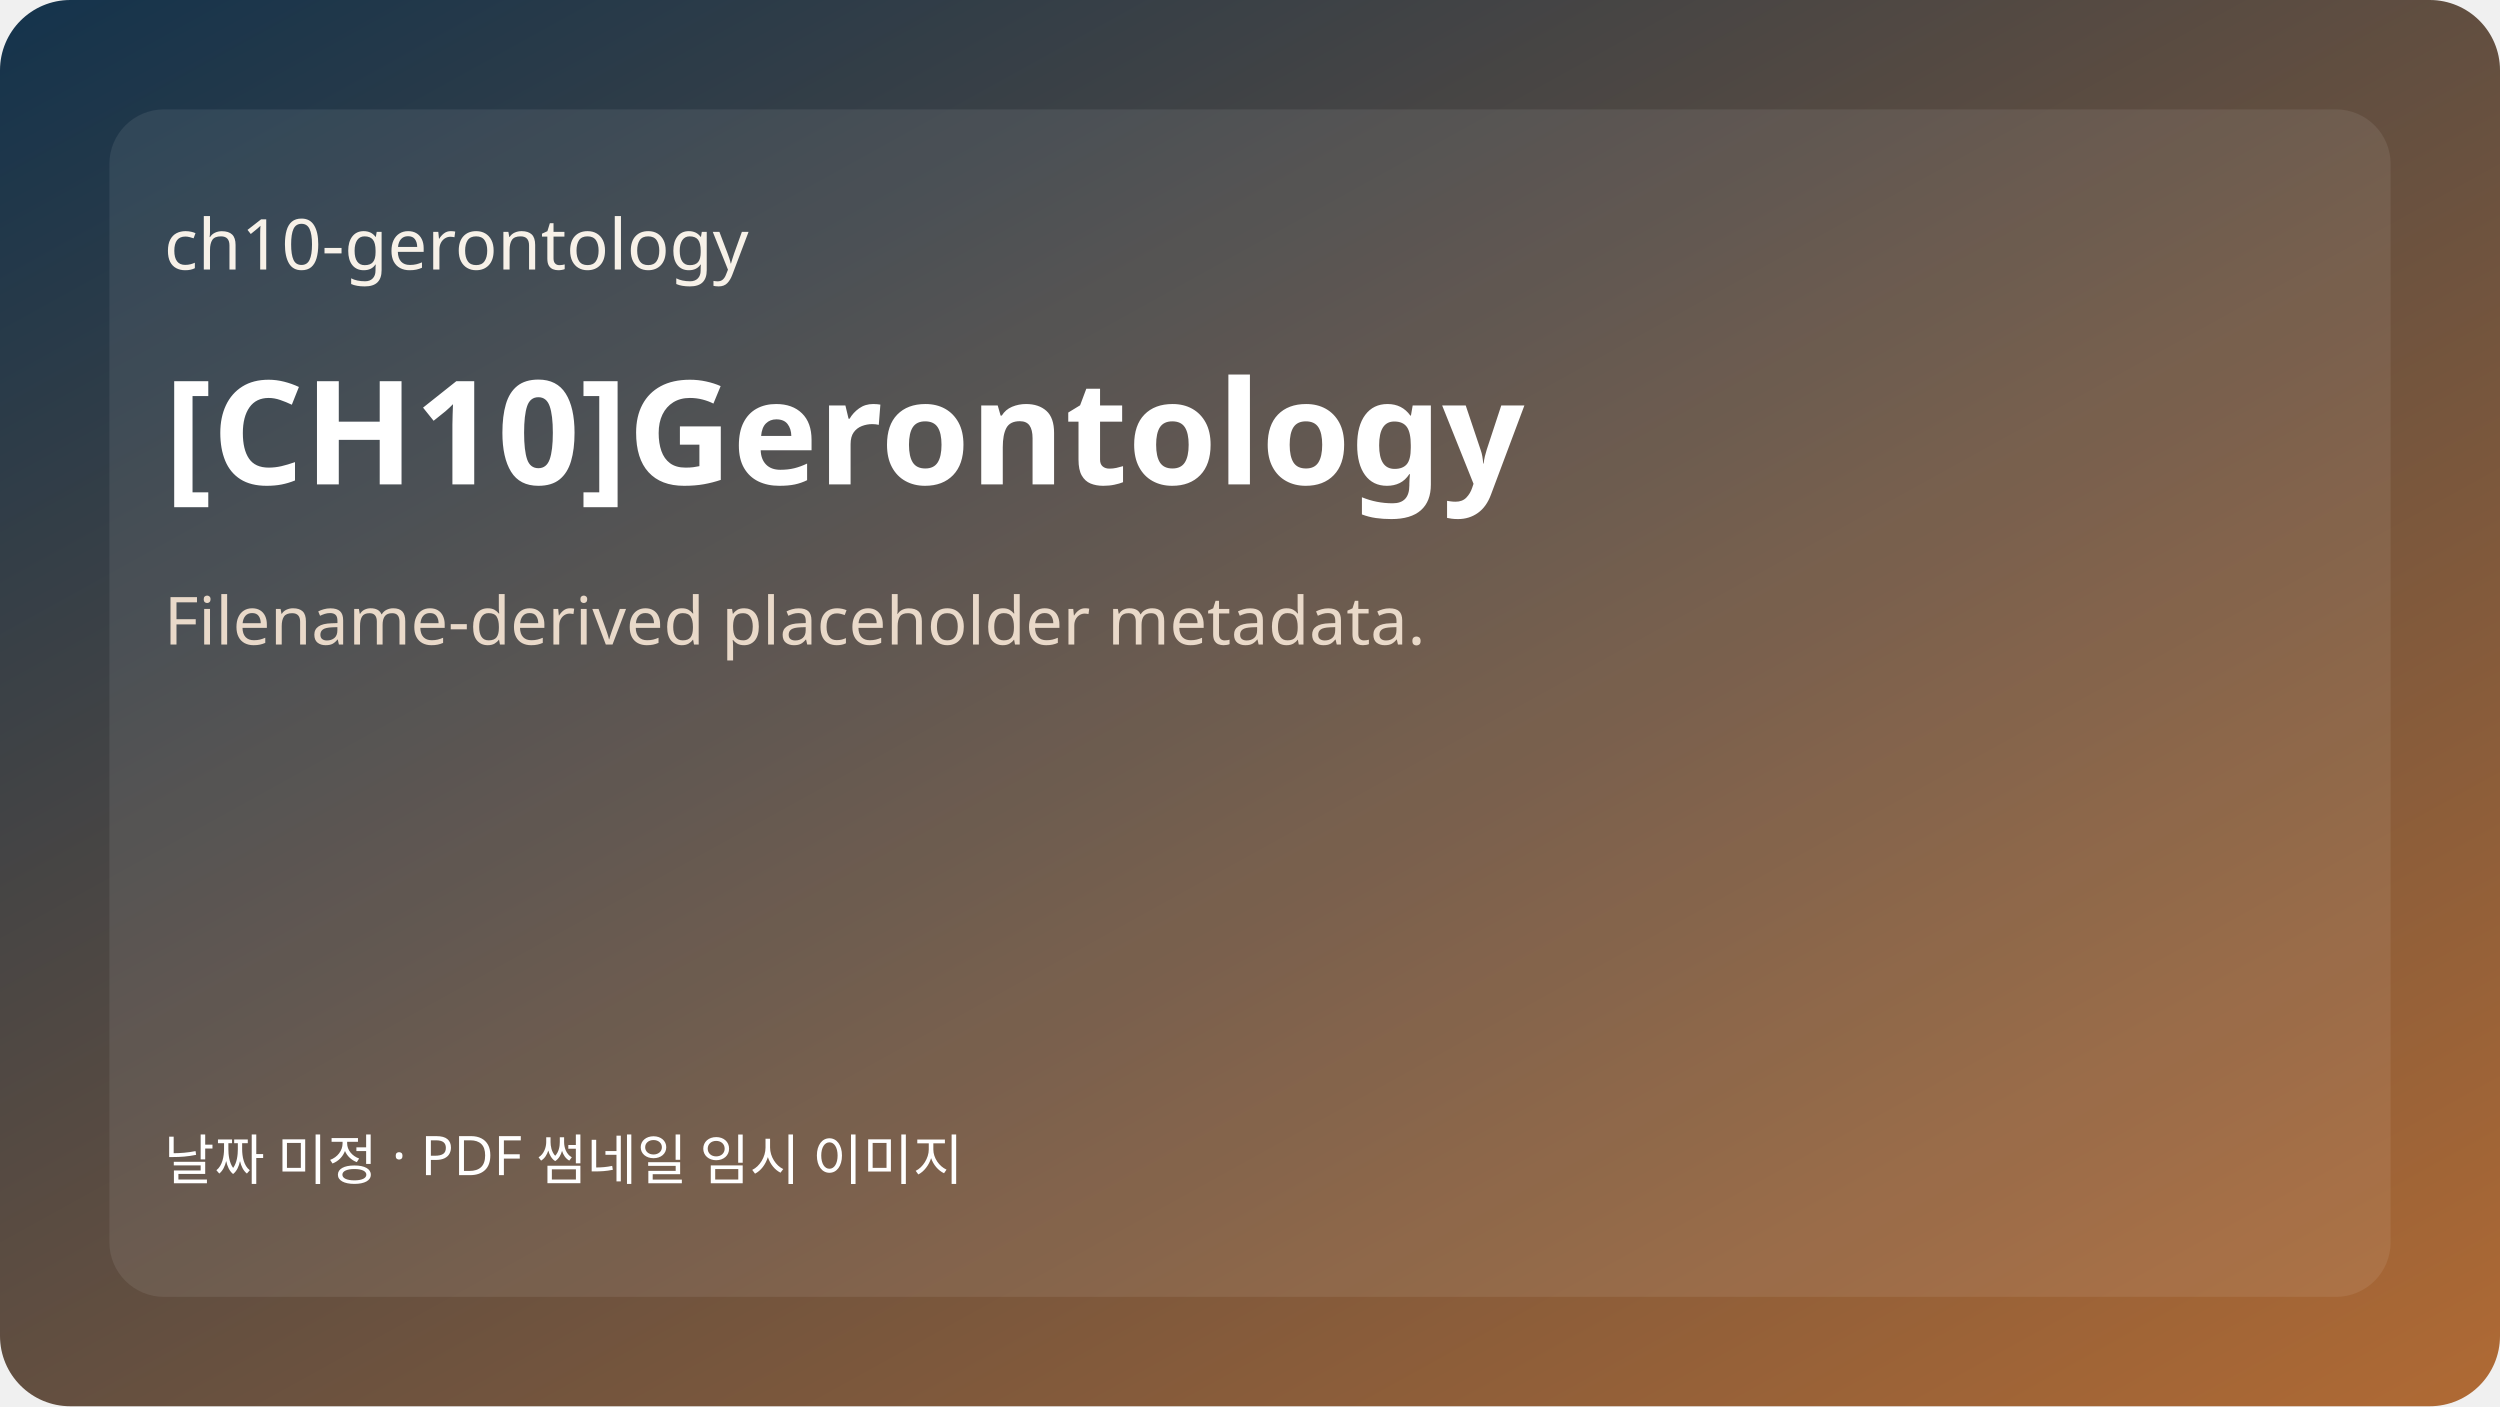
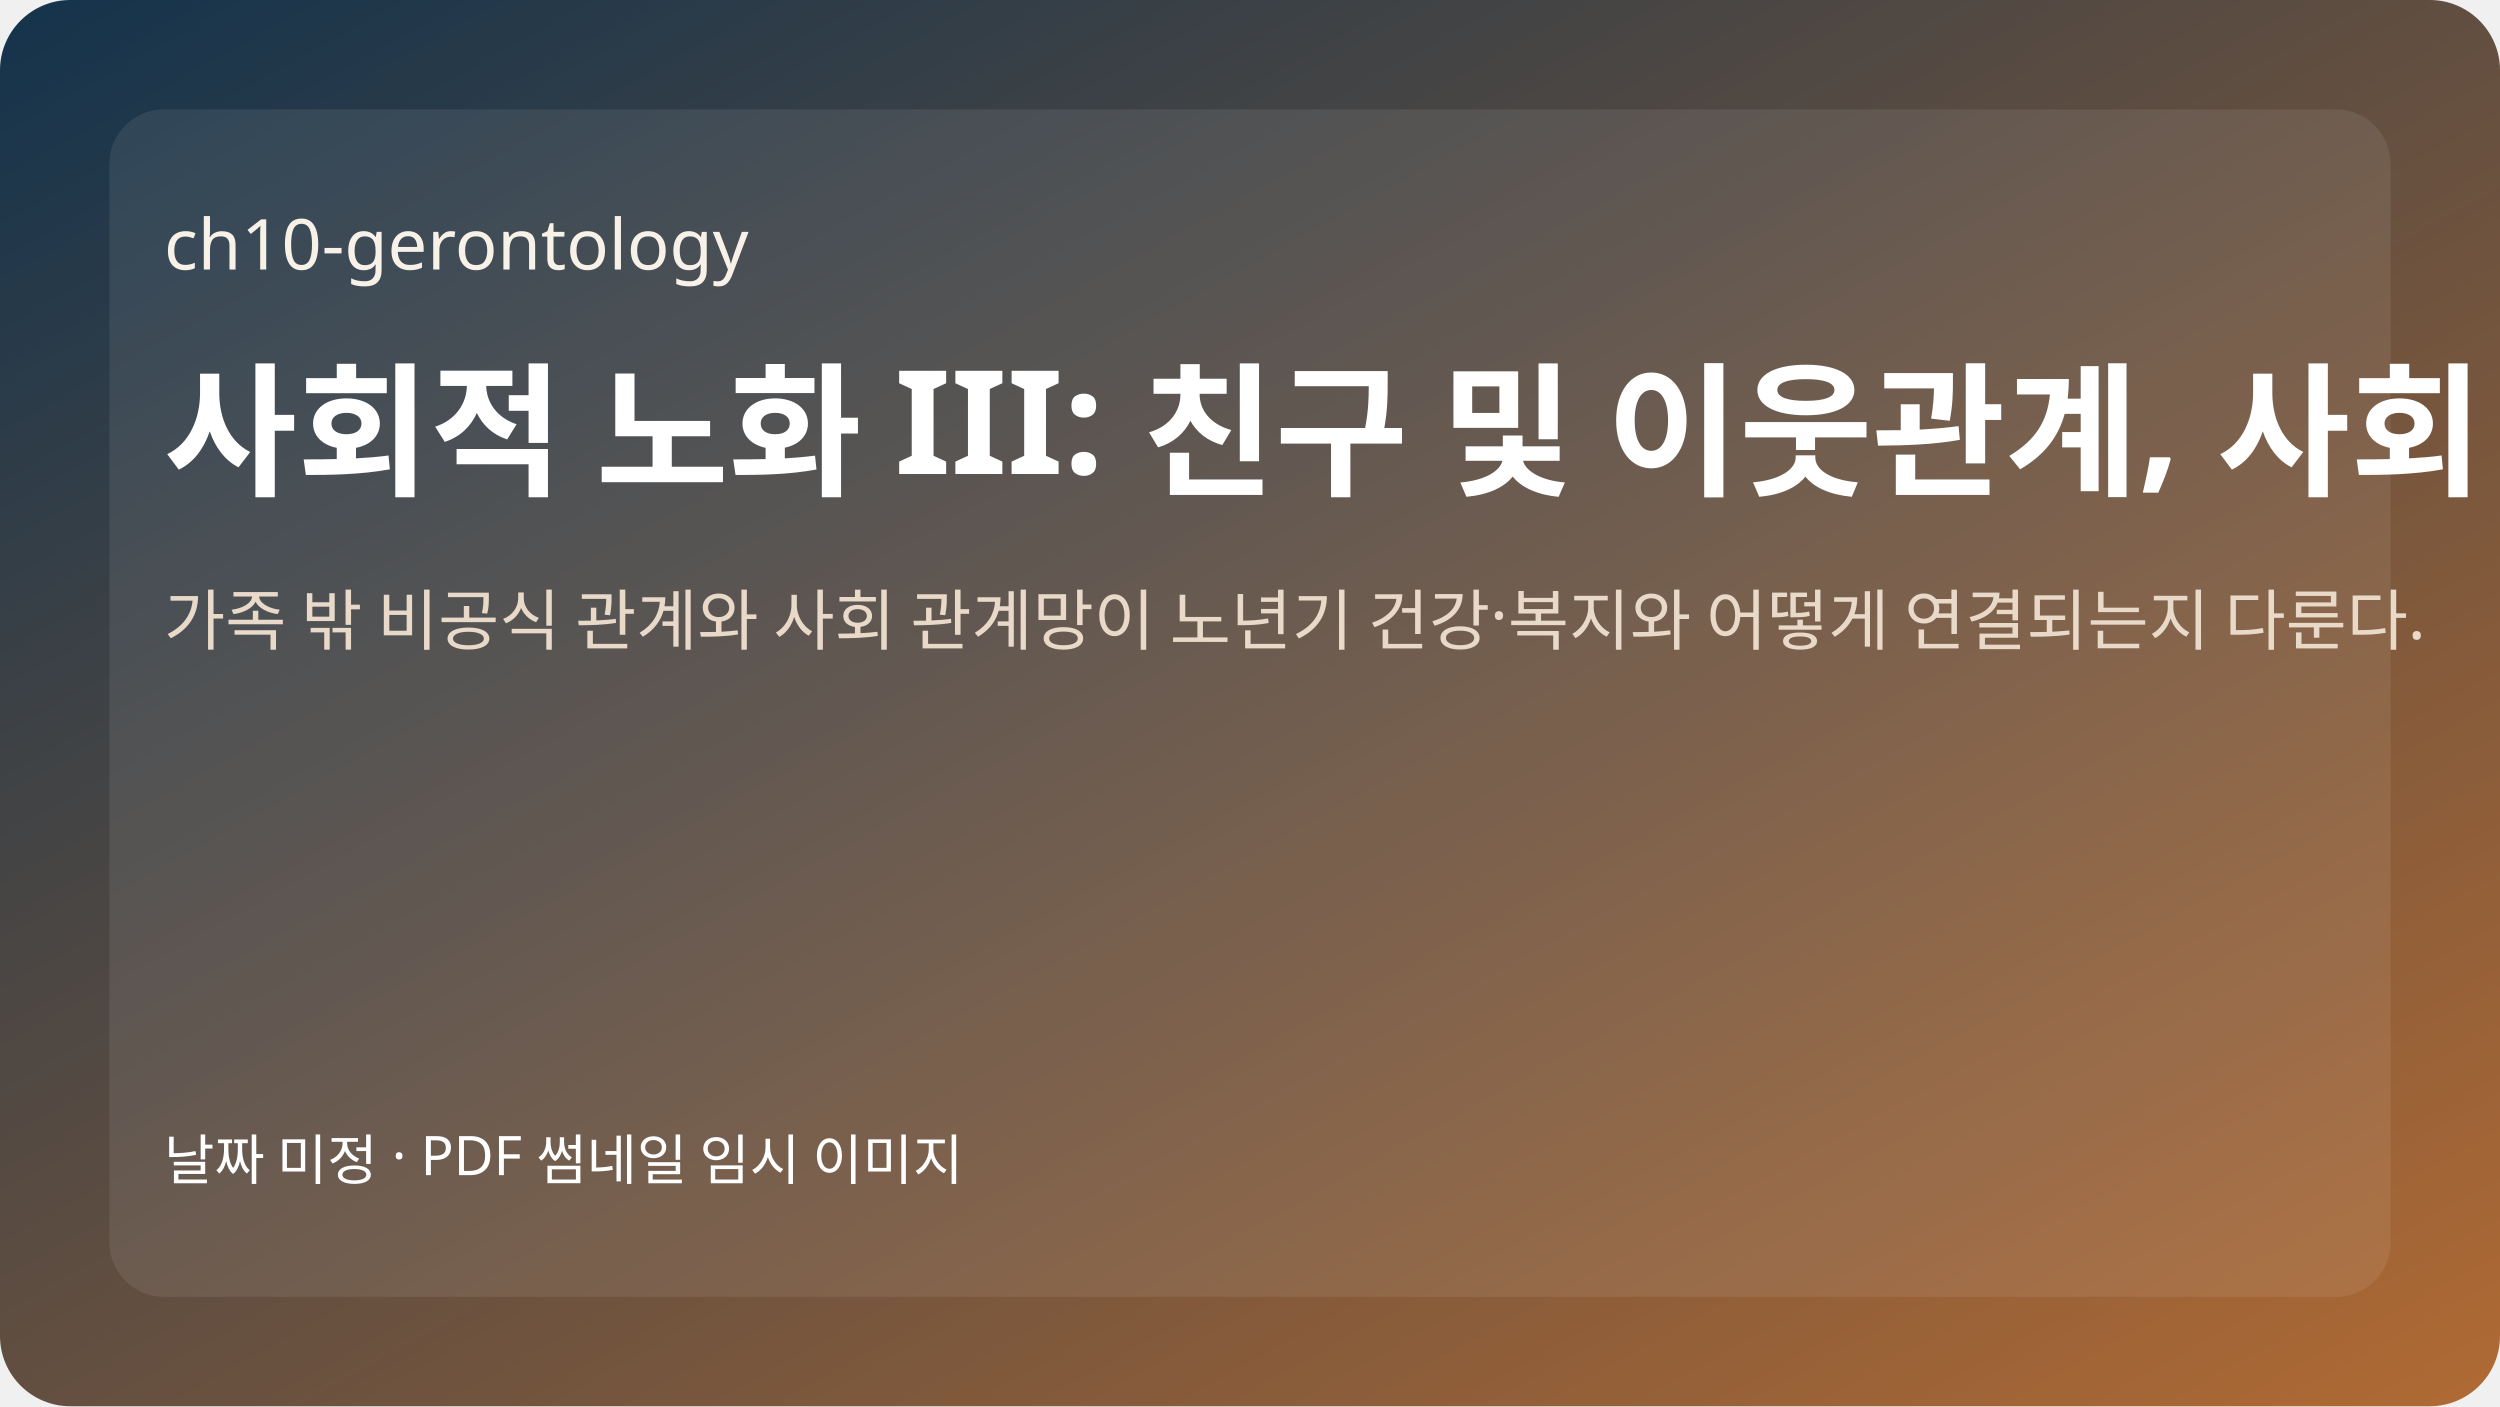
<svg xmlns="http://www.w3.org/2000/svg" width="1280" height="720" viewBox="0 0 1280 720">
  <defs>
    <linearGradient id="bg" x1="0" y1="0" x2="1" y2="1">
      <stop offset="0%" stop-color="#14334c" />
      <stop offset="100%" stop-color="#b06a34" />
    </linearGradient>
  </defs>
  <rect width="1280" height="720" fill="url(#bg)" rx="36" />
  <rect x="56" y="56" width="1168" height="608" fill="rgba(255,255,255,0.08)" rx="28" />
  <text x="84" y="138" fill="#f7f1e8" font-size="36" font-family="'Segoe UI', 'Noto Sans KR', sans-serif">ch10-gerontology</text>
-   <text x="84" y="248" fill="#ffffff" font-size="74" font-weight="700" font-family="'Segoe UI', 'Noto Sans KR', sans-serif">[CH10]Gerontology</text>
-   <text x="84" y="330" fill="#e9d9c9" font-size="34" font-family="'Segoe UI', 'Noto Sans KR', sans-serif">Filename-derived placeholder metadata.</text>
+   <text x="84" y="248" fill="#ffffff" font-size="74" font-weight="700" font-family="'Segoe UI', 'Noto Sans KR', sans-serif">사회적 노화 III: 친구 및 이웃관계, 사회 관계망</text>
+   <text x="84" y="330" fill="#e9d9c9" font-size="34" font-family="'Segoe UI', 'Noto Sans KR', sans-serif">가족 밖 비공식 관계와 사회 관계망이 노년기 건강·복지와 어떻게 연결되는지 다룬다.</text>
  <text x="84" y="604" fill="#ffffff" font-size="28" font-family="'Segoe UI', 'Noto Sans KR', sans-serif">날짜 미정 · PDF 썸네일 임시 이미지</text>
</svg>
